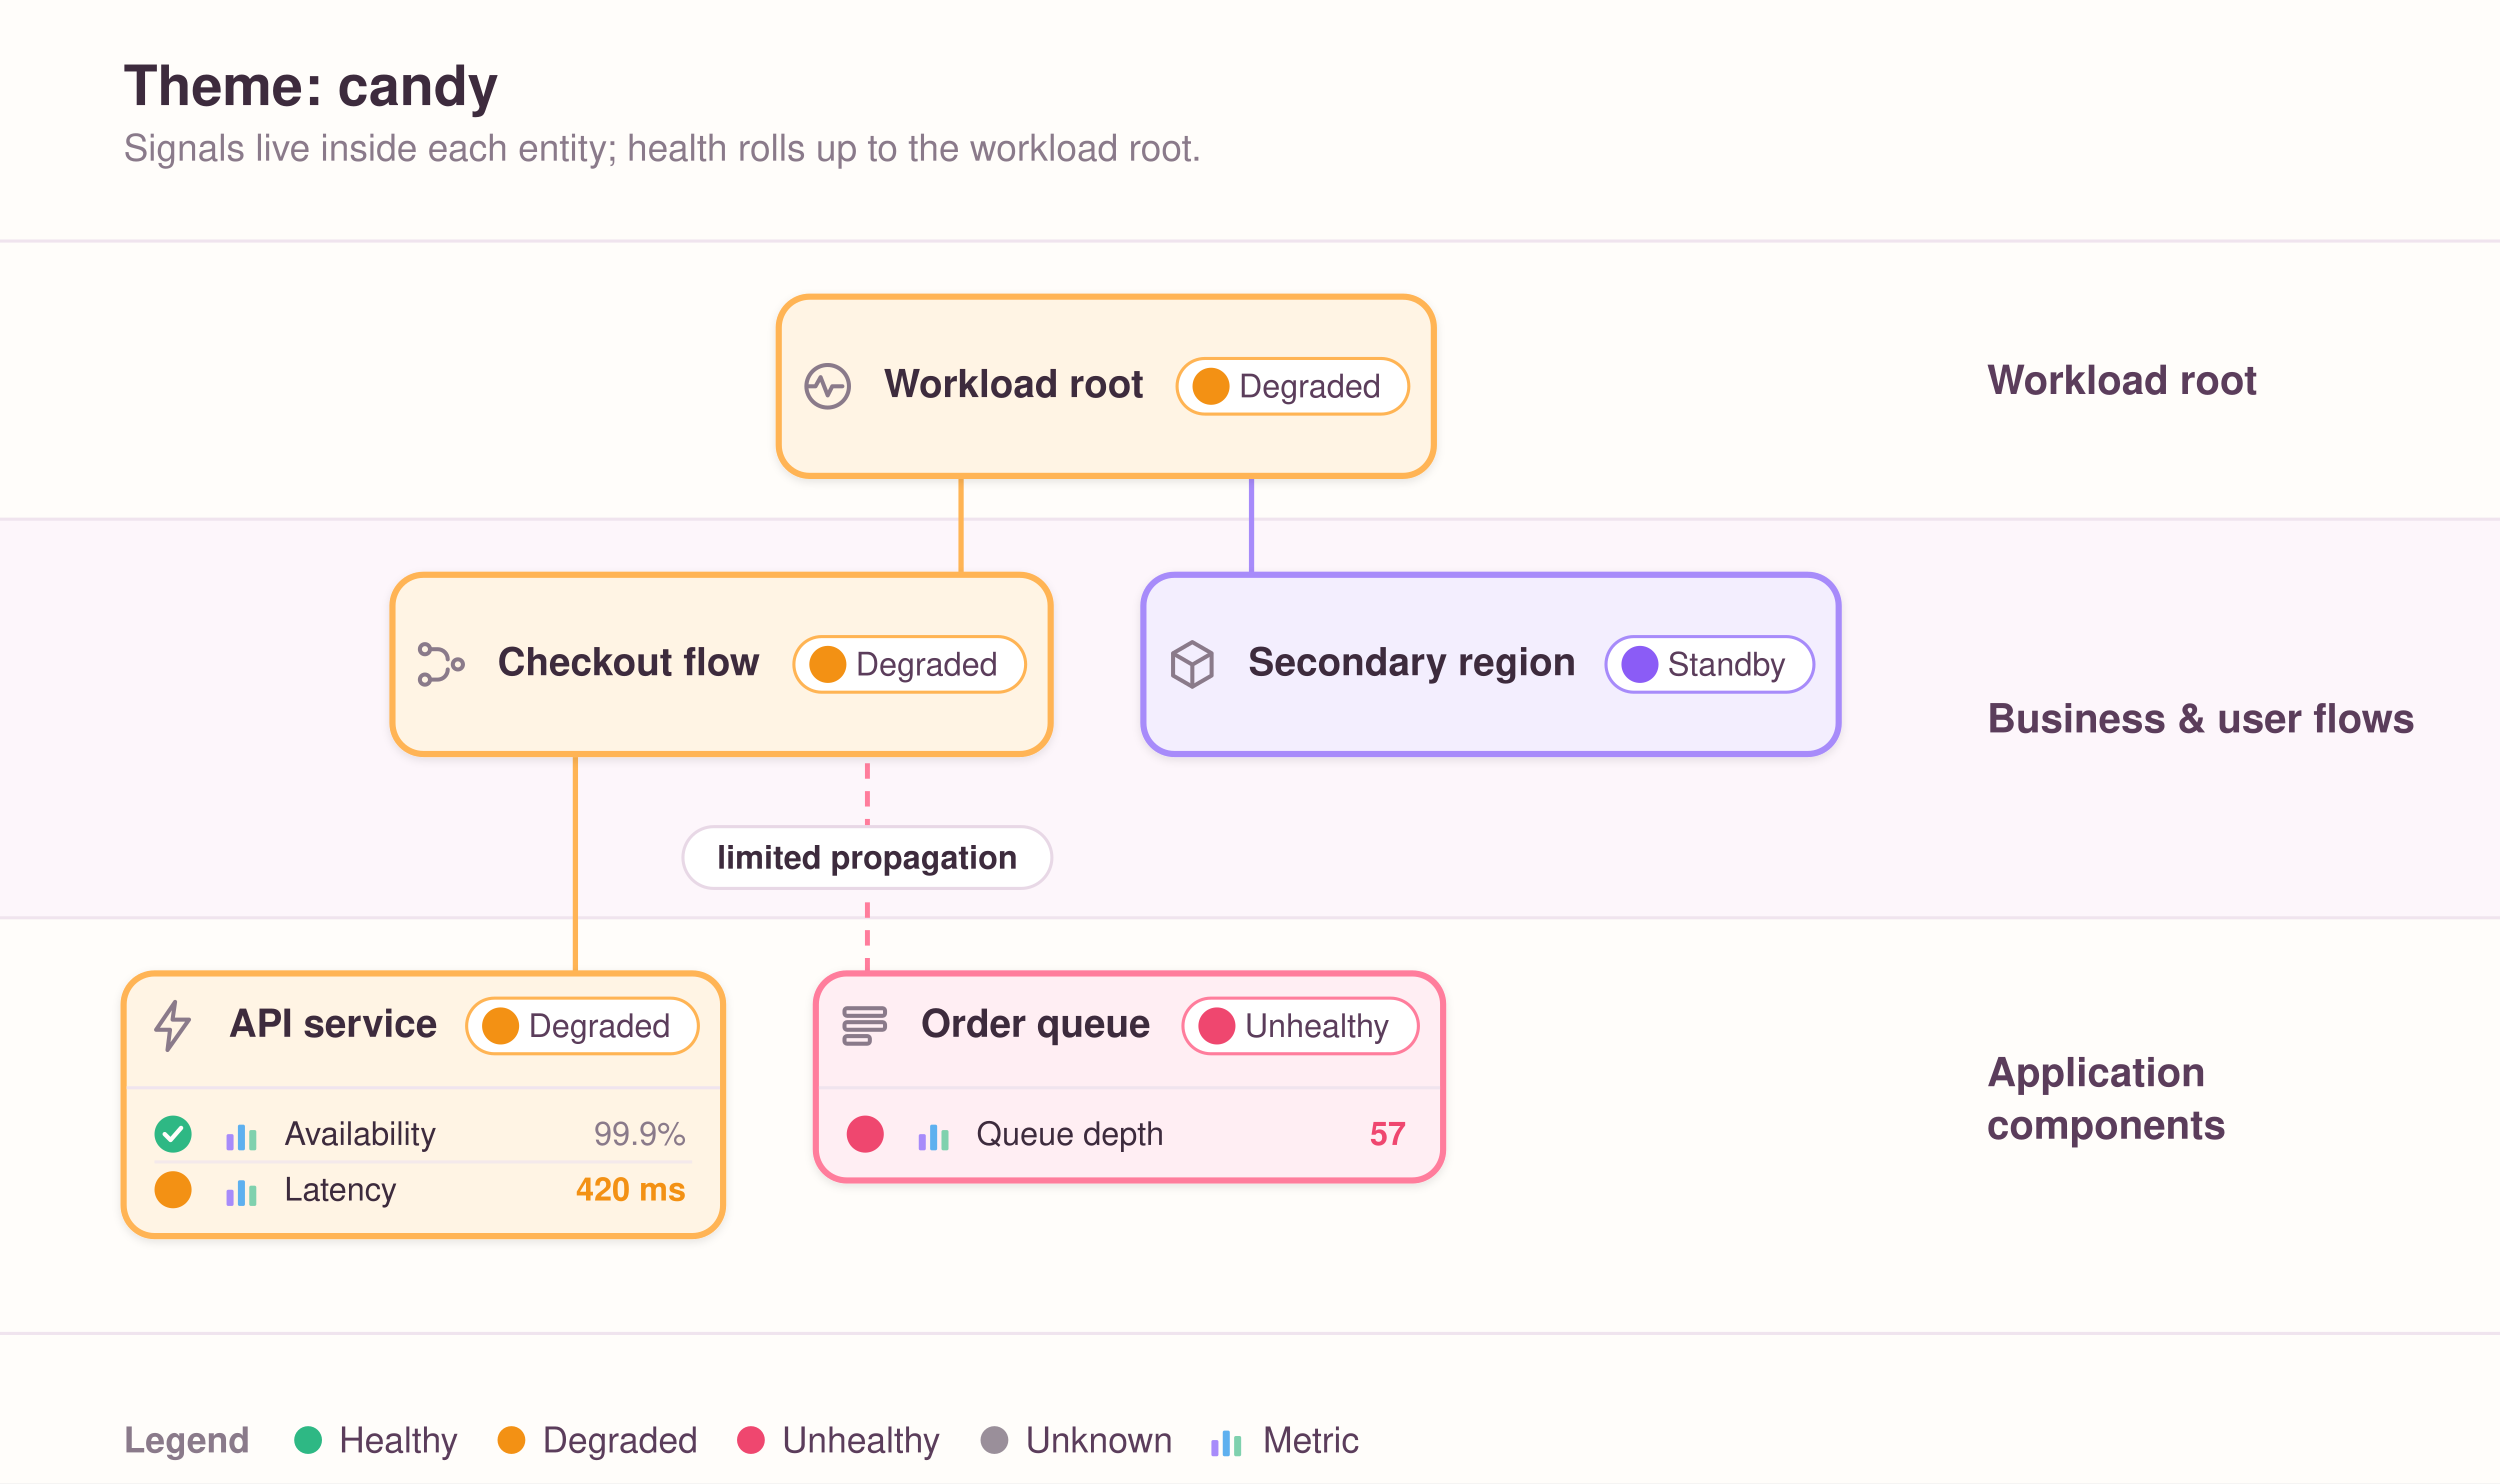
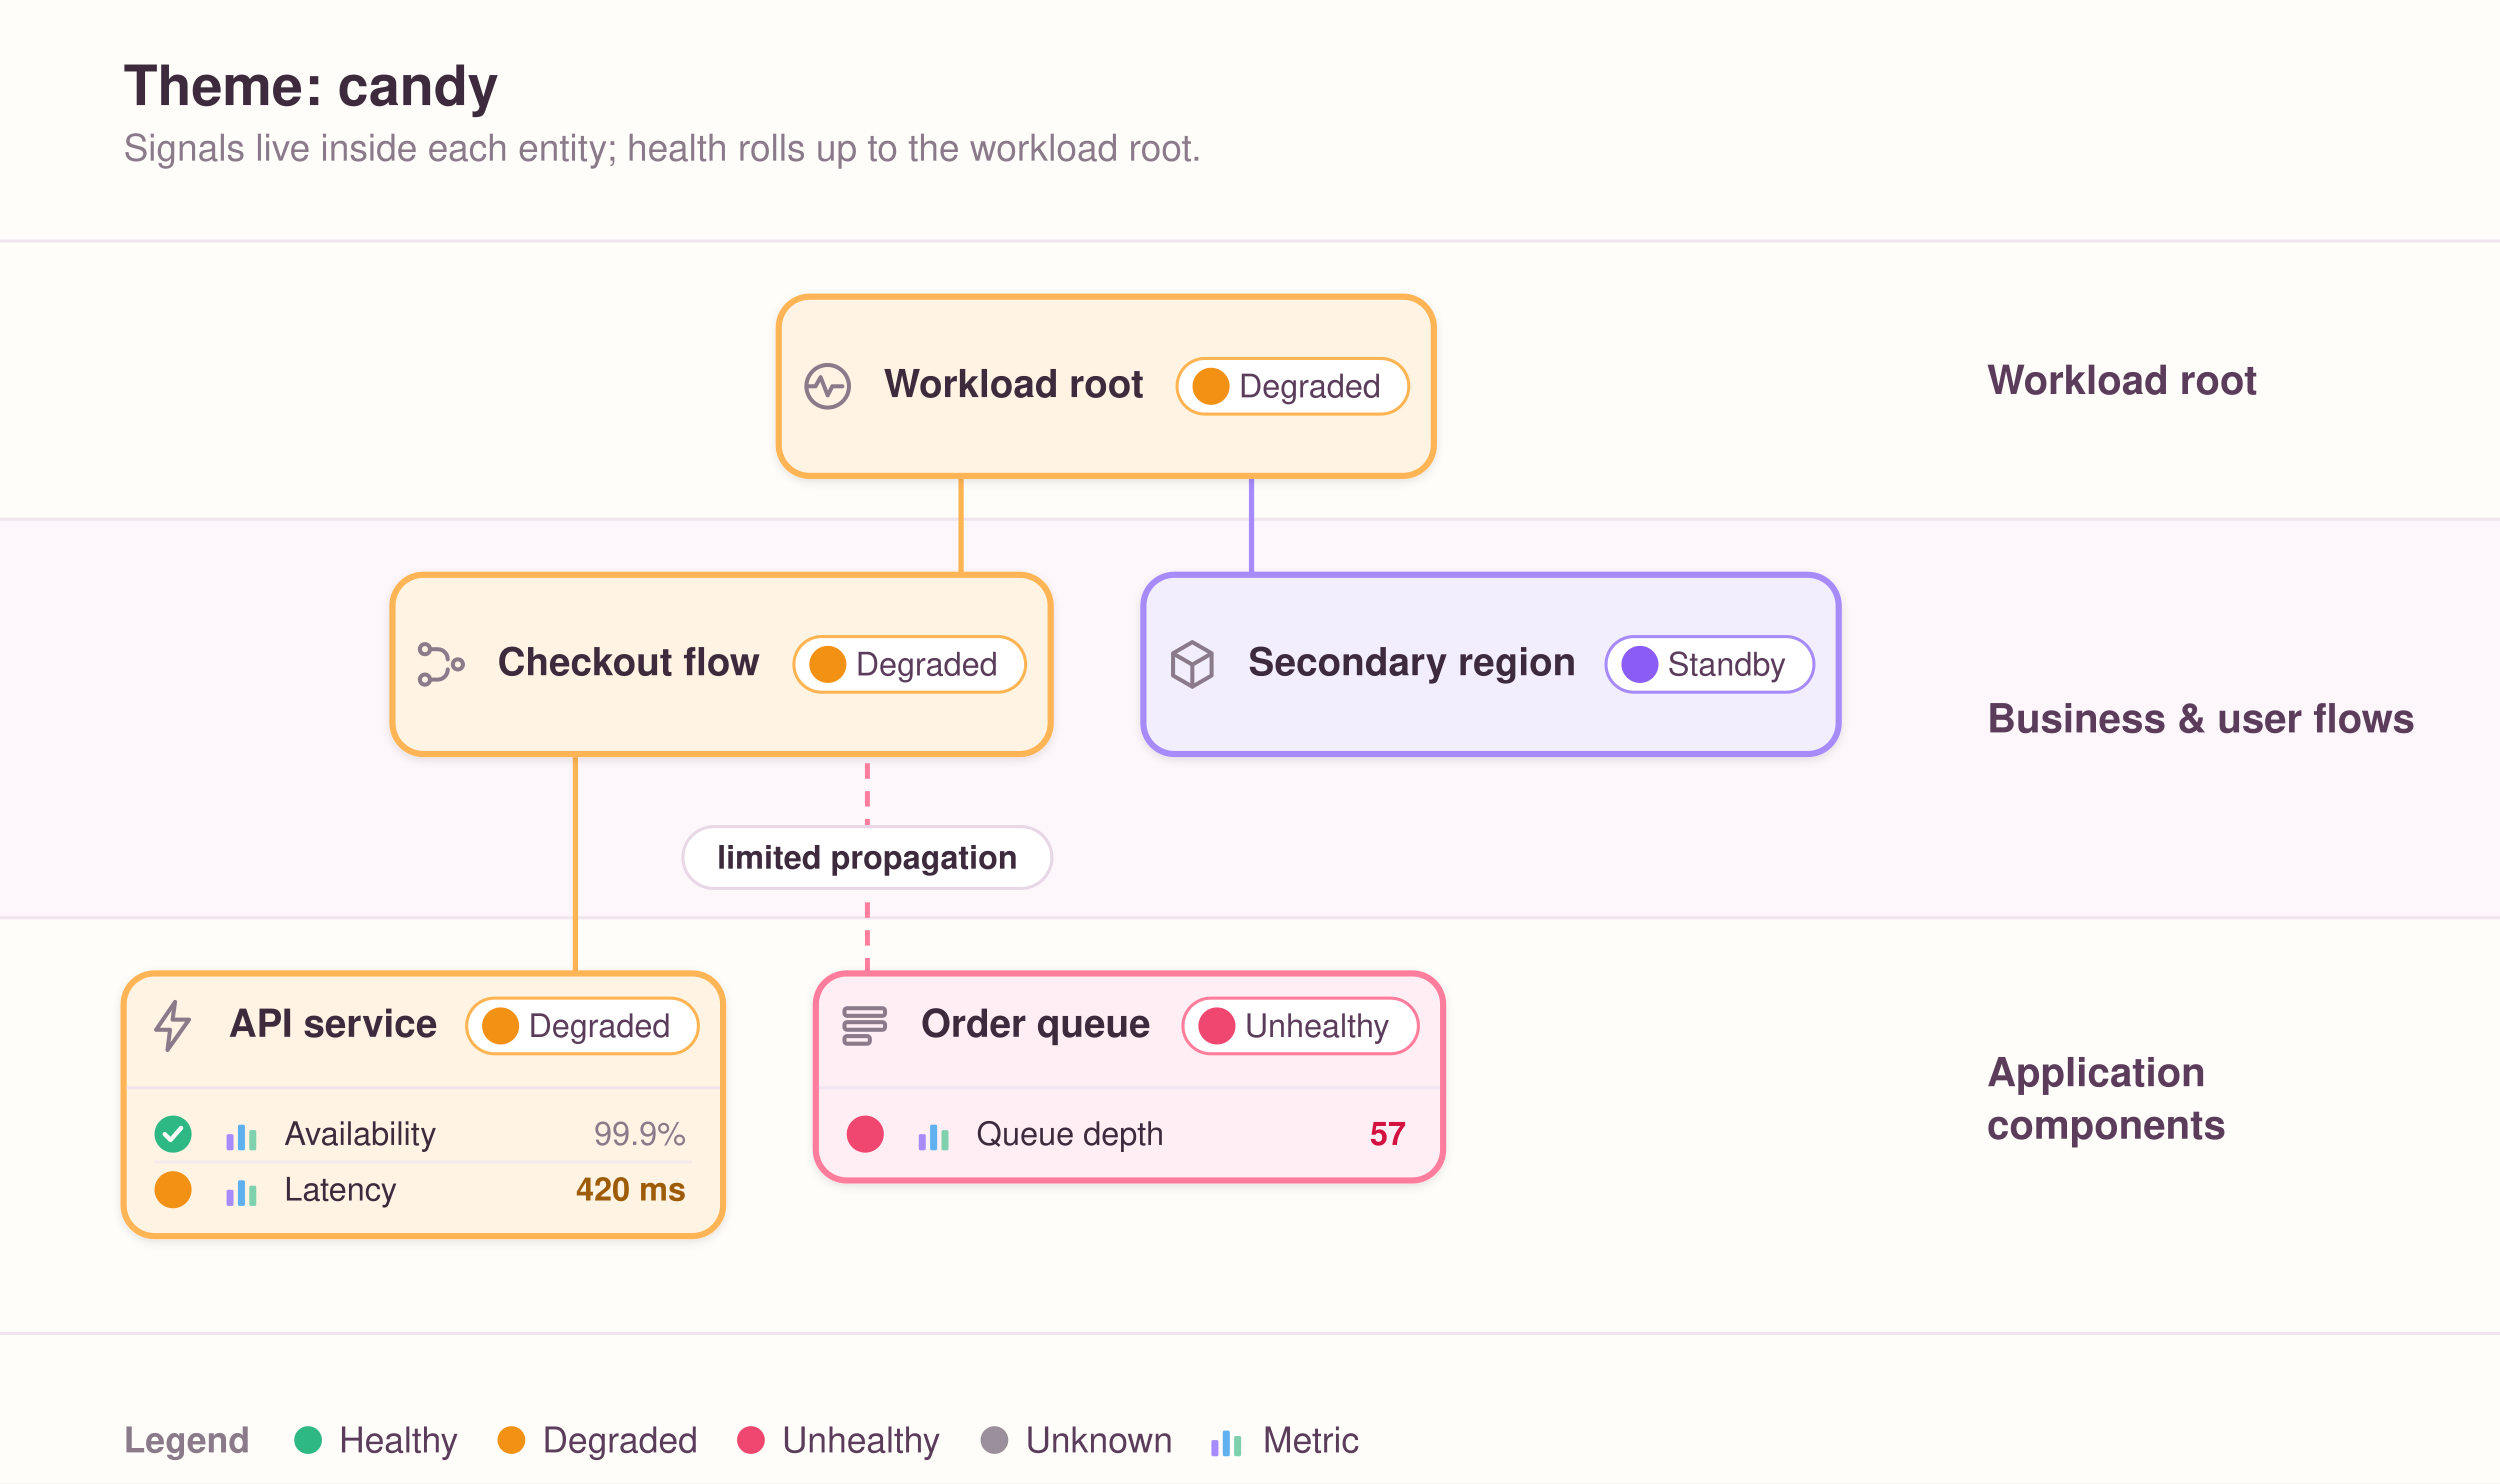
<svg xmlns="http://www.w3.org/2000/svg" width="809" height="480" viewBox="0 0 809 480" font-family="Segoe UI, -apple-system, BlinkMacSystemFont, Helvetica, Arial, sans-serif">
  <defs>
    <filter id="cs" x="-20%" y="-20%" width="140%" height="140%">
      <feDropShadow dx="0" dy="1" stdDeviation="1.3" flood-color="#000" flood-opacity="0.1" />
    </filter>
  </defs>
  <rect width="809" height="480" fill="#fffdfa" />
  <rect x="0" y="78.0" width="809" height="90.0" fill="#fffdfa" />
  <line x1="0" y1="78.0" x2="809" y2="78.0" stroke="#f0e4ee" />
  <text x="643.0" y="127.5" font-size="13" font-weight="700" fill="#5b3d5b">Workload root</text>
  <rect x="0" y="168.0" width="809" height="129.0" fill="#fdf6fb" />
  <line x1="0" y1="168.0" x2="809" y2="168.0" stroke="#f0e4ee" />
  <text x="643.0" y="237.0" font-size="13" font-weight="700" fill="#5b3d5b">Business &amp; user flows</text>
  <rect x="0" y="297.0" width="809" height="117.0" fill="#fffdfa" />
  <line x1="0" y1="297.0" x2="809" y2="297.0" stroke="#f0e4ee" />
  <text x="643.0" y="351.5" font-size="13" font-weight="700" fill="#5b3d5b">Application</text>
  <text x="643.0" y="368.5" font-size="13" font-weight="700" fill="#5b3d5b">components</text>
  <line x1="0" y1="431.5" x2="809" y2="431.5" stroke="#f0e4ee" />
  <text x="40" y="34" font-size="18" font-weight="700" fill="#3d2b3d">Theme: candy</text>
  <text x="40" y="52" font-size="12" fill="#8a7a8a">Signals live inside each entity; health rolls up to the workload root.</text>
  <text x="40.0" y="470.0" font-size="11.5" font-weight="600" fill="#8a7a8a">Legend</text>
  <circle cx="99.7" cy="466.0" r="4.5" fill="#2eb884" />
  <text x="109.7" y="470.0" font-size="11.5" fill="#5b3d5b">Healthy</text>
  <circle cx="165.5" cy="466.0" r="4.5" fill="#f39114" />
  <text x="175.5" y="470.0" font-size="11.5" fill="#5b3d5b">Degraded</text>
  <circle cx="243.0" cy="466.0" r="4.5" fill="#ef476f" />
  <text x="253.0" y="470.0" font-size="11.5" fill="#5b3d5b">Unhealthy</text>
  <circle cx="321.8" cy="466.0" r="4.5" fill="#9a8f9a" />
  <text x="331.8" y="470.0" font-size="11.5" fill="#5b3d5b">Unknown</text>
  <g transform="translate(390.7,459.0) scale(0.875)">
    <rect x="1.5" y="8" width="2.6" height="6" rx="0.6" fill="#a78bfa" />
    <rect x="5.7" y="4.5" width="2.6" height="9.5" rx="0.6" fill="#5eb0ef" />
    <rect x="9.9" y="6.5" width="2.6" height="7.5" rx="0.6" fill="#7fd1ae" />
  </g>
  <text x="408.7" y="470.0" font-size="11.5" fill="#5b3d5b">Metric</text>
  <g transform="translate(40.0,0)">
    <g fill="none" stroke-linecap="butt" stroke-linejoin="round">
      <path d="M365.0 186.0 L365.0 154.0" stroke="#a78bfa" stroke-width="1.7" />
      <path d="M146.2 315.0 L146.2 244.0" stroke="#ffb454" stroke-width="1.7" />
      <path d="M271.0 186.0 L271.0 154.0" stroke="#ffb454" stroke-width="1.7" />
      <path d="M240.7 315.0 L240.7 244.0" stroke="#ff7d9c" stroke-width="1.6" stroke-dasharray="5 4" />
    </g>
    <g stroke="none">
      <rect x="181.0" y="267.5" width="119.4" height="20" rx="10" fill="#ffffff" stroke="#e8d8e6" stroke-width="1" />
      <text x="240.7" y="281.1" font-size="10.5" font-weight="600" fill="#3d2b3d" text-anchor="middle">limited propagation</text>
    </g>
    <g filter="url(#cs)">
      <rect x="0.0" y="315.0" width="194" height="85" rx="10" fill="#fff4e4" stroke="#ffb454" stroke-width="2" />
    </g>
    <g transform="translate(6.0,322.16) scale(0.82)">
      <path d="M13 2.5 5.5 13.5H11l-1 8 8.5-12H12z" fill="none" stroke="#8a7a8a" stroke-width="1.6" stroke-linecap="round" stroke-linejoin="round" />
    </g>
    <text x="34.0" y="335.5" font-size="12.5" font-weight="600" fill="#3d2b3d">API service</text>
    <rect x="111.0" y="323.00" width="75.0" height="18" rx="9" fill="#ffffff" stroke="#ffb454" stroke-width="1" />
    <circle cx="122.0" cy="332.0" r="6" fill="#f39114" />
    <text x="131.0" y="335.57" font-size="10.5" fill="#5b3d5b">Degraded</text>
    <line x1="1.0" y1="352.0" x2="193.0" y2="352.0" stroke="#f0e4ee" />
    <circle cx="16.0" cy="367.0" r="6" fill="#2eb884" />
    <path d="M13.3 367.0 l1.9 1.9 l3.4 -3.9" fill="none" stroke="#fffdfa" stroke-width="1.4" stroke-linecap="round" stroke-linejoin="round" />
    <g transform="translate(32.0,360.0) scale(0.875)">
      <rect x="1.5" y="8" width="2.6" height="6" rx="0.6" fill="#a78bfa" />
      <rect x="5.7" y="4.5" width="2.6" height="9.5" rx="0.6" fill="#5eb0ef" />
      <rect x="9.9" y="6.5" width="2.6" height="7.5" rx="0.6" fill="#7fd1ae" />
    </g>
    <text x="52.0" y="370.5" font-size="10.5" fill="#3d2b3d">Availability</text>
    <text x="182.0" y="370.5" font-size="10.5" font-weight="400" fill="#8a7a8a" text-anchor="end">99.9%</text>
    <line x1="10.0" y1="376.0" x2="184.0" y2="376.0" stroke="#f0e4ee" stroke-opacity="0.7" />
    <circle cx="16.0" cy="385.0" r="6" fill="#f39114" />
    <g transform="translate(32.0,378.0) scale(0.875)">
      <rect x="1.5" y="8" width="2.6" height="6" rx="0.6" fill="#a78bfa" />
      <rect x="5.7" y="4.5" width="2.6" height="9.5" rx="0.6" fill="#5eb0ef" />
      <rect x="9.9" y="6.5" width="2.6" height="7.5" rx="0.6" fill="#7fd1ae" />
    </g>
    <text x="52.0" y="388.5" font-size="10.5" fill="#3d2b3d">Latency</text>
-     <text x="182.0" y="388.5" font-size="10.5" font-weight="600" fill="#f39114" text-anchor="end">420 ms</text>
+     <text x="182.0" y="388.5" font-size="10.5" font-weight="600" fill="#9e5c08" text-anchor="end">420 ms</text>
    <g filter="url(#cs)">
      <rect x="224.0" y="315.0" width="203" height="67" rx="10" fill="#ffeef3" stroke="#ff7d9c" stroke-width="2" />
    </g>
    <g transform="translate(230.0,322.16) scale(0.82)">
      <rect x="4" y="5" width="16" height="3" rx="1" fill="none" stroke="#8a7a8a" stroke-width="1.6" stroke-linecap="round" stroke-linejoin="round" />
      <rect x="4" y="10.5" width="16" height="3" rx="1" fill="none" stroke="#8a7a8a" stroke-width="1.6" stroke-linecap="round" stroke-linejoin="round" />
      <rect x="4" y="16" width="10" height="3" rx="1" fill="none" stroke="#8a7a8a" stroke-width="1.6" stroke-linecap="round" stroke-linejoin="round" />
    </g>
    <text x="258.0" y="335.5" font-size="12.5" font-weight="600" fill="#3d2b3d">Order queue</text>
    <rect x="342.8" y="323.00" width="76.2" height="18" rx="9" fill="#ffffff" stroke="#ff7d9c" stroke-width="1" />
    <circle cx="353.8" cy="332.0" r="6" fill="#ef476f" />
    <text x="362.8" y="335.57" font-size="10.5" fill="#5b3d5b">Unhealthy</text>
    <line x1="225.0" y1="352.0" x2="426.0" y2="352.0" stroke="#f0e4ee" />
    <circle cx="240.0" cy="367.0" r="6" fill="#ef476f" />
    <g transform="translate(256.0,360.0) scale(0.875)">
      <rect x="1.5" y="8" width="2.6" height="6" rx="0.6" fill="#a78bfa" />
      <rect x="5.7" y="4.5" width="2.6" height="9.5" rx="0.6" fill="#5eb0ef" />
      <rect x="9.9" y="6.5" width="2.6" height="7.5" rx="0.6" fill="#7fd1ae" />
    </g>
    <text x="276.0" y="370.5" font-size="10.5" fill="#3d2b3d">Queue depth</text>
-     <text x="415.0" y="370.5" font-size="10.5" font-weight="600" fill="#ef476f" text-anchor="end">57</text>
+     <text x="415.0" y="370.5" font-size="10.5" font-weight="600" fill="#d41241" text-anchor="end">57</text>
    <g filter="url(#cs)">
      <rect x="87.0" y="186.0" width="213" height="58" rx="10" fill="#fff4e4" stroke="#ffb454" stroke-width="2" />
    </g>
    <g transform="translate(93.0,205.16) scale(0.82)">
      <circle cx="5.5" cy="6" r="2" fill="none" stroke="#8a7a8a" stroke-width="1.6" stroke-linecap="round" stroke-linejoin="round" />
      <circle cx="5.5" cy="18" r="2" fill="none" stroke="#8a7a8a" stroke-width="1.6" stroke-linecap="round" stroke-linejoin="round" />
      <circle cx="18.5" cy="12" r="2" fill="none" stroke="#8a7a8a" stroke-width="1.6" stroke-linecap="round" stroke-linejoin="round" />
      <path d="M7.5 6h3a4 4 0 0 1 4 4M7.5 18h3a4 4 0 0 0 4-4" fill="none" stroke="#8a7a8a" stroke-width="1.6" stroke-linecap="round" stroke-linejoin="round" />
    </g>
    <text x="121.0" y="218.5" font-size="12.5" font-weight="600" fill="#3d2b3d">Checkout flow</text>
    <rect x="216.9" y="206.00" width="75.0" height="18" rx="9" fill="#ffffff" stroke="#ffb454" stroke-width="1" />
    <circle cx="227.9" cy="215.0" r="6" fill="#f39114" />
    <text x="236.9" y="218.57" font-size="10.5" fill="#5b3d5b">Degraded</text>
    <g filter="url(#cs)">
      <rect x="330.0" y="186.0" width="225" height="58" rx="10" fill="#f3eefe" stroke="#a78bfa" stroke-width="2" />
    </g>
    <g transform="translate(336.0,205.16) scale(0.82)">
      <path d="M12 3.2l7.6 4.4v8.8L12 20.8l-7.6-4.4V7.6z" fill="none" stroke="#8a7a8a" stroke-width="1.6" stroke-linecap="round" stroke-linejoin="round" />
      <path d="M4.6 7.8l7.4 4.3 7.4-4.3M12 12.1v8.6" fill="none" stroke="#8a7a8a" stroke-width="1.6" stroke-linecap="round" stroke-linejoin="round" />
    </g>
    <text x="364.0" y="218.5" font-size="12.5" font-weight="600" fill="#3d2b3d">Secondary region</text>
    <rect x="479.7" y="206.00" width="67.3" height="18" rx="9" fill="#ffffff" stroke="#a78bfa" stroke-width="1" />
    <circle cx="490.7" cy="215.0" r="6" fill="#8b5cf6" />
    <text x="499.7" y="218.57" font-size="10.5" fill="#5b3d5b">Standby</text>
    <g filter="url(#cs)">
      <rect x="212.0" y="96.0" width="212" height="58" rx="10" fill="#fff4e4" stroke="#ffb454" stroke-width="2" />
    </g>
    <g transform="translate(218.0,115.16) scale(0.82)">
      <circle cx="12" cy="12" r="8.4" fill="none" stroke="#8a7a8a" stroke-width="1.6" stroke-linecap="round" stroke-linejoin="round" />
      <path d="M4.2 12h3l2-3.6 2.8 7.2 1.8-3.6h4" fill="none" stroke="#8a7a8a" stroke-width="1.6" stroke-linecap="round" stroke-linejoin="round" />
    </g>
    <text x="246.0" y="128.5" font-size="12.5" font-weight="600" fill="#3d2b3d">Workload root</text>
    <rect x="340.9" y="116.00" width="75.0" height="18" rx="9" fill="#ffffff" stroke="#ffb454" stroke-width="1" />
    <circle cx="351.9" cy="125.0" r="6" fill="#f39114" />
    <text x="360.9" y="128.57" font-size="10.5" fill="#5b3d5b">Degraded</text>
  </g>
</svg>
